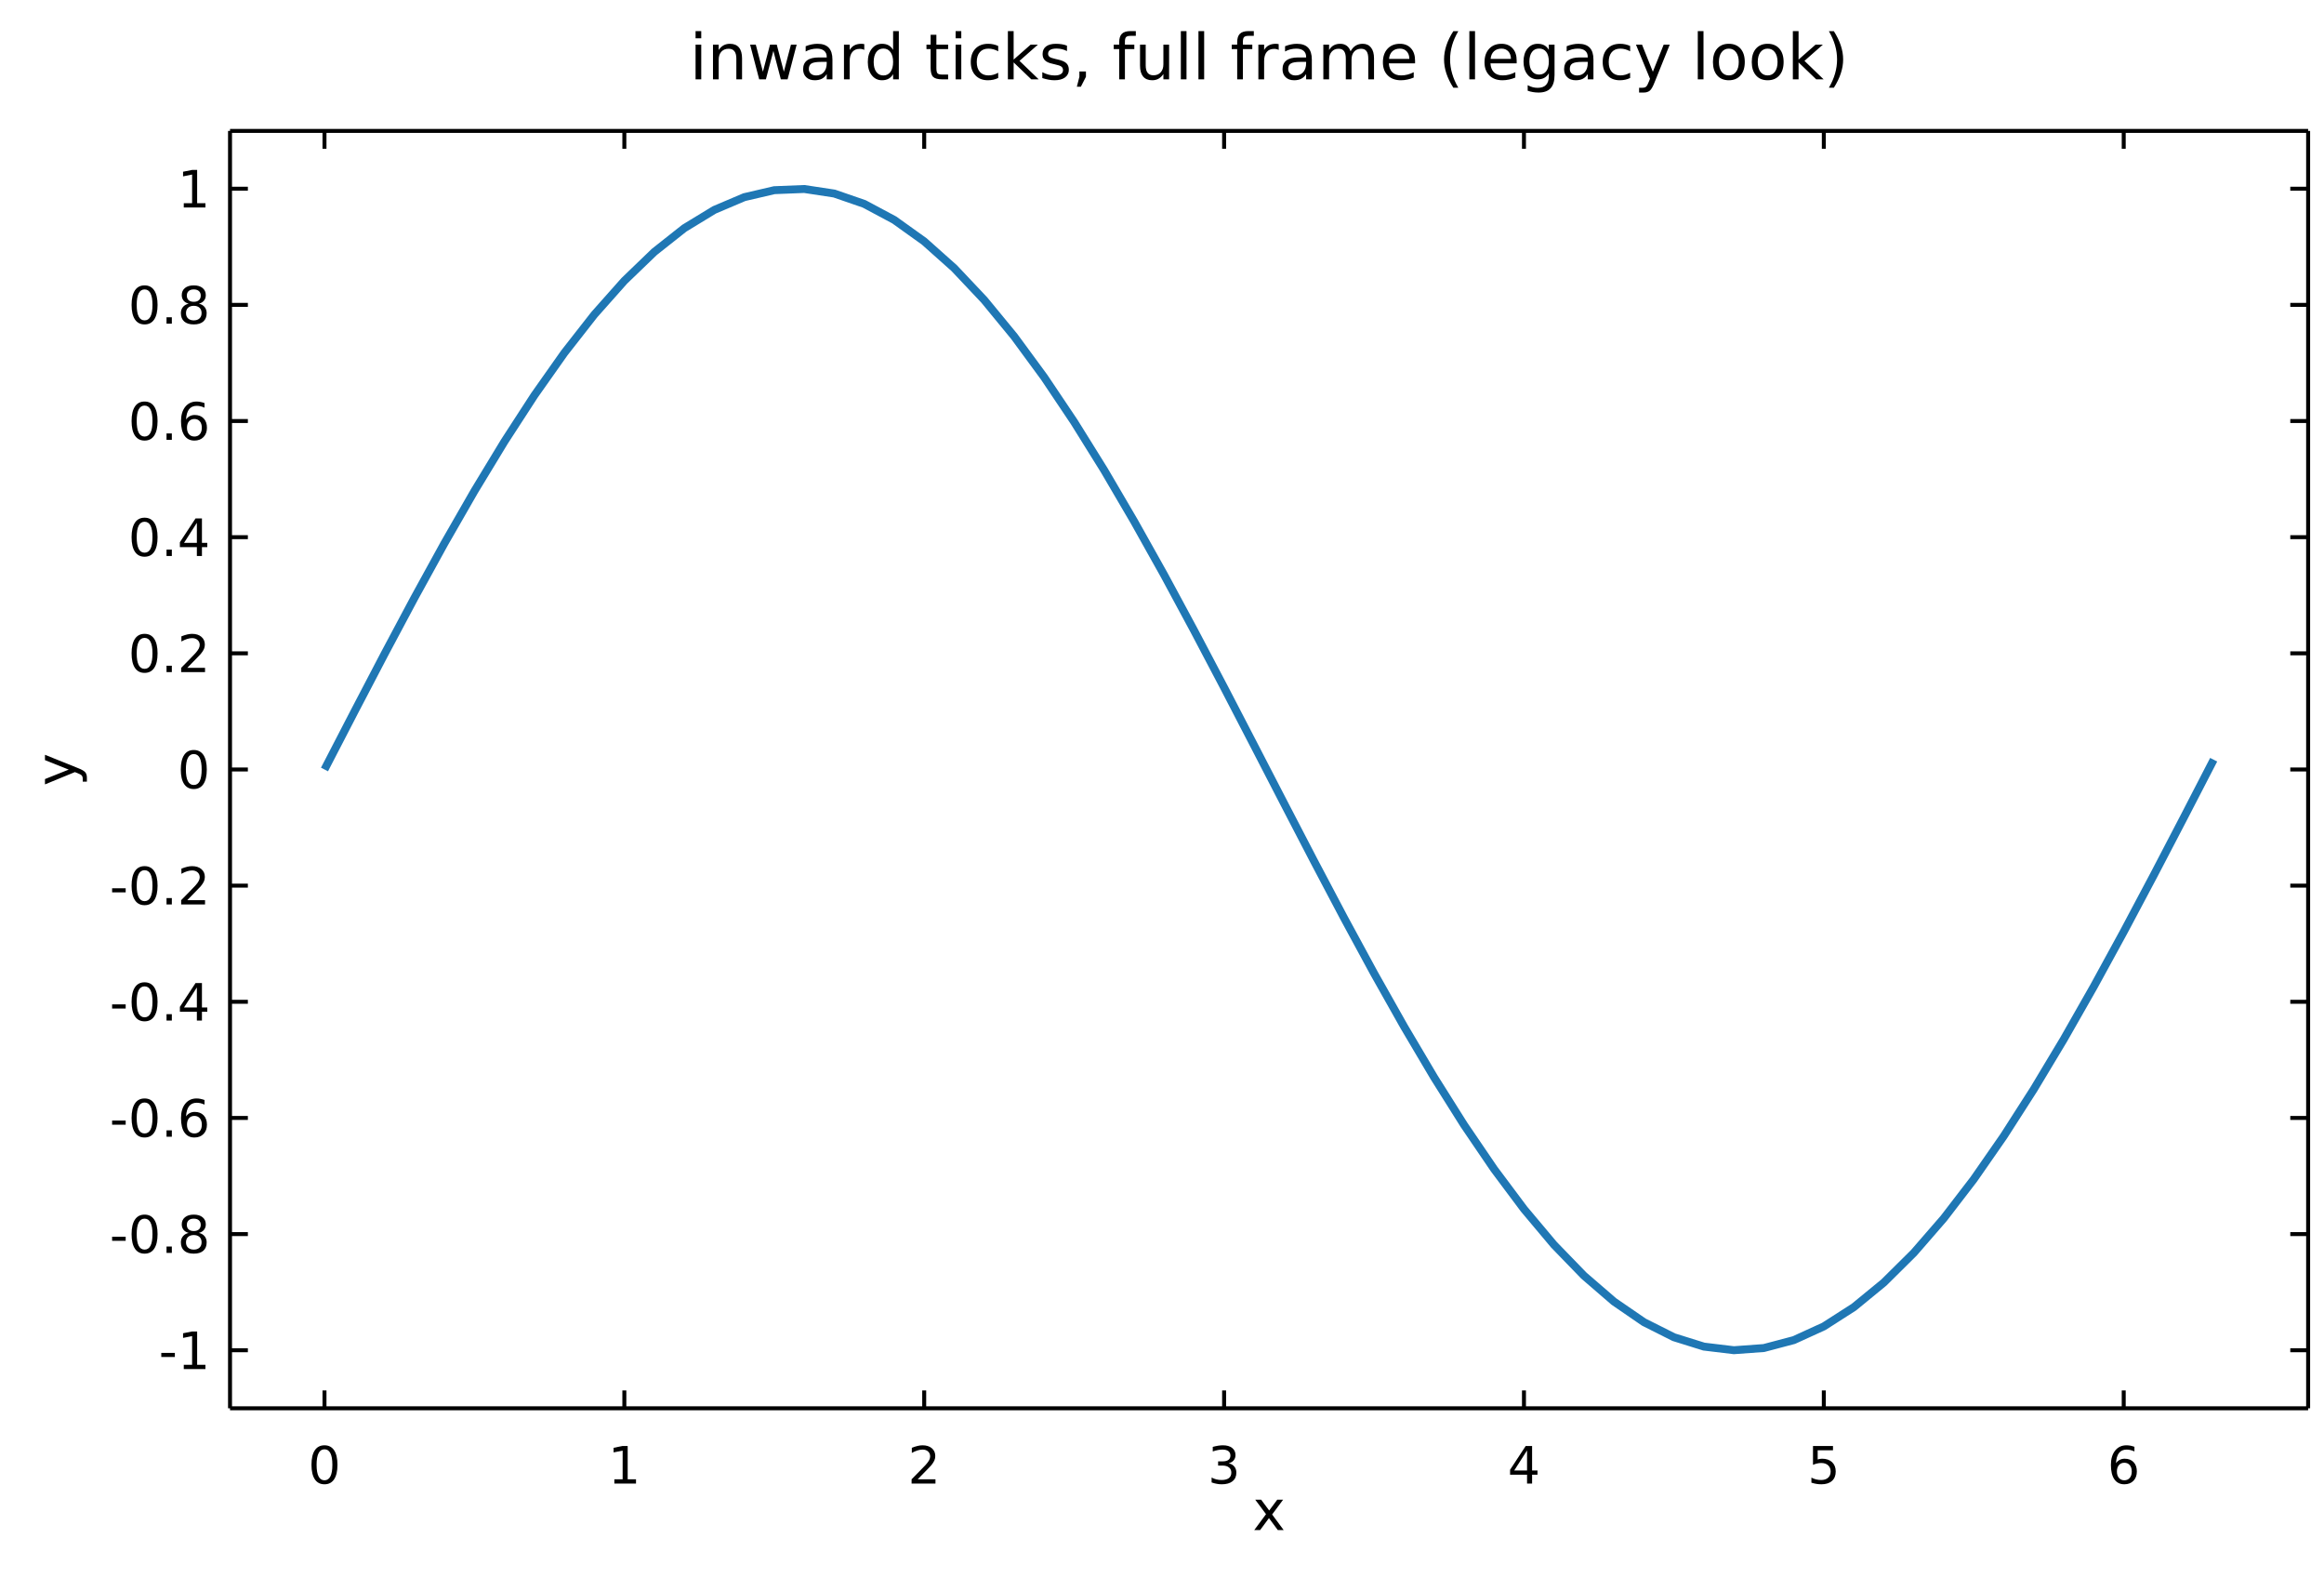
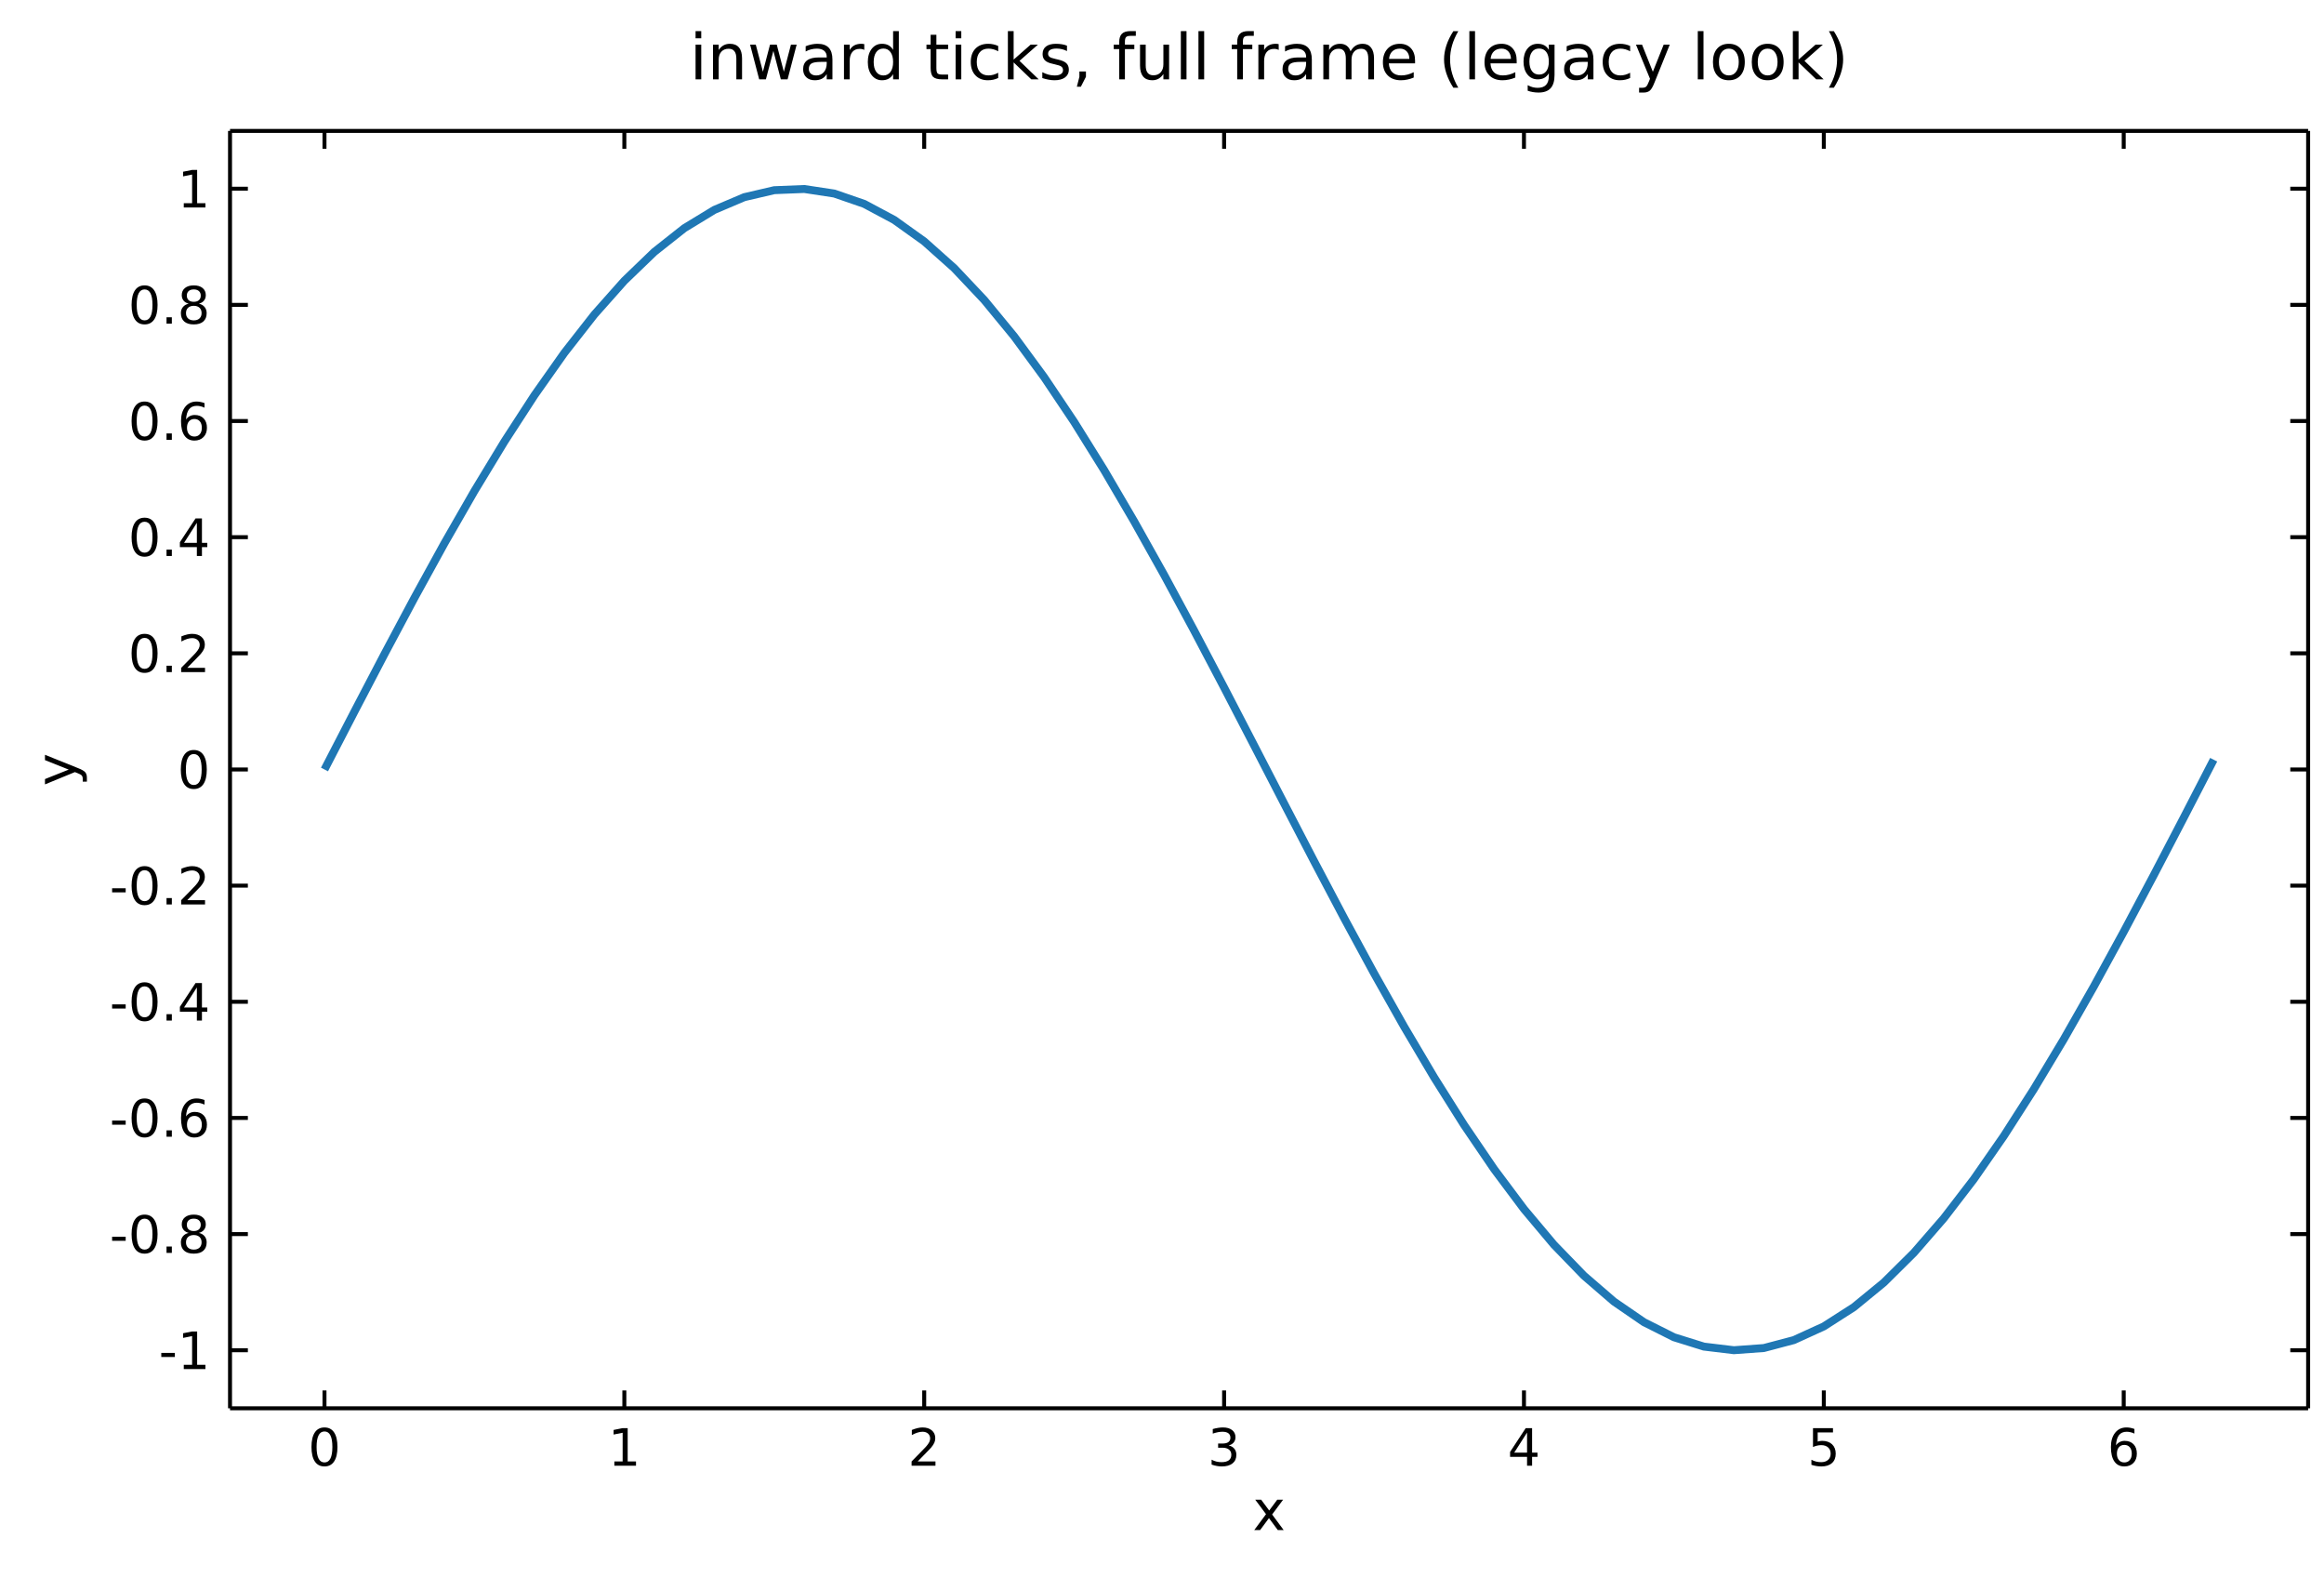
<svg xmlns="http://www.w3.org/2000/svg" width="586" height="401" viewBox="0 0 586 401" font-family="DejaVu Sans, Bitstream Vera Sans, Verdana, Arial, sans-serif" font-size="11" style="background:#fff" data-plotlet-version="0.5.1" data-plotlet-schema="2" data-plotlet-kind="figure">
  <g transform="translate(58,33)" data-plotlet-kind="panel" data-plotlet-title="inward ticks, full frame (legacy look)" data-plotlet-xlabel="x" data-plotlet-ylabel="y" data-plotlet-xscale="linear" data-plotlet-yscale="linear" data-plotlet-xlim="-0.315,6.615" data-plotlet-ylim="-1.099898101,1.099548446" data-plotlet-panel-bbox="4,4,578,393" data-plotlet-data-area="54,29,524,322">
    <svg x="0" y="0" width="524" height="322" overflow="hidden">
      <g class="plotlet-artist" data-plotlet-type="line" data-plotlet-index="0" data-plotlet-color="#1f77b4" data-plotlet-n="64" data-plotlet-x-min="0" data-plotlet-x-max="6.3" data-plotlet-y-min="-0.9999232576" data-plotlet-y-max="0.999573603">
        <path d="M23.82,160.97L31.38,146.36L38.94,131.89L46.50,117.71L54.06,103.96L61.62,90.79L69.19,78.31L76.75,66.66L84.31,55.95L91.87,46.29L99.43,37.78L106.99,30.50L114.55,24.52L122.12,19.91L129.68,16.70L137.24,14.94L144.80,14.64L152.36,15.79L159.92,18.40L167.48,22.44L175.04,27.85L182.61,34.60L190.17,42.61L197.73,51.80L205.29,62.09L212.85,73.36L220.41,85.50L227.97,98.41L235.54,111.93L243.10,125.95L250.66,140.31L258.22,154.89L265.78,169.52L273.34,184.07L280.90,198.39L288.46,212.33L296.03,225.76L303.59,238.54L311.15,250.55L318.71,261.66L326.27,271.77L333.83,280.77L341.39,288.57L348.96,295.10L356.52,300.29L364.08,304.09L371.64,306.45L379.20,307.36L386.76,306.81L394.32,304.81L401.88,301.36L409.45,296.51L417.01,290.31L424.57,282.82L432.13,274.11L439.69,264.27L447.25,253.39L454.81,241.60L462.38,228.99L469.94,215.71L477.50,201.88L485.06,187.64L492.62,173.14L500.18,158.51" fill="none" stroke="#1f77b4" stroke-width="2.00" />
      </g>
    </svg>
    <line x1="0.00" x2="524.00" y1="0.00" y2="0.00" stroke="#000000" stroke-width="1.00" />
    <line x1="0.00" x2="524.00" y1="322.00" y2="322.00" stroke="#000000" stroke-width="1.00" />
    <line x1="0.00" x2="0.00" y1="0.00" y2="322.00" stroke="#000000" stroke-width="1.00" />
    <line x1="524.00" x2="524.00" y1="0.00" y2="322.00" stroke="#000000" stroke-width="1.00" />
    <line x1="23.82" x2="23.82" y1="322.00" y2="317.50" stroke="#000000" stroke-width="1.00" />
    <line x1="23.82" x2="23.82" y1="0.00" y2="4.50" stroke="#000000" stroke-width="1.00" />
-     <path d="M23.82 332.34Q22.82 332.34 22.33 333.32Q21.83 334.29 21.83 336.25Q21.83 338.20 22.33 339.17Q22.82 340.15 23.82 340.15Q24.81 340.15 25.31 339.17Q25.81 338.20 25.81 336.25Q25.81 334.29 25.31 333.32Q24.81 332.34 23.82 332.34ZM23.82 331.33Q25.41 331.33 26.25 332.59Q27.09 333.85 27.09 336.25Q27.09 338.64 26.25 339.90Q25.41 341.16 23.82 341.16Q22.22 341.16 21.38 339.90Q20.54 338.64 20.54 336.25Q20.54 333.85 21.38 332.59Q22.22 331.33 23.82 331.33Z" fill="#000" />
+     <path d="M23.82 327.84Q22.82 327.84 22.33 328.82Q21.83 329.79 21.83 331.75Q21.83 333.70 22.33 334.67Q22.82 335.65 23.82 335.65Q24.81 335.65 25.31 334.67Q25.81 333.70 25.81 331.75Q25.81 329.79 25.31 328.82Q24.81 327.84 23.82 327.84ZM23.82 326.83Q25.41 326.83 26.25 328.09Q27.09 329.35 27.09 331.75Q27.09 334.14 26.25 335.40Q25.41 336.66 23.82 336.66Q22.22 336.66 21.38 335.40Q20.54 334.14 20.54 331.75Q20.54 329.35 21.38 328.09Q22.22 326.83 23.82 326.83Z" fill="#000" />
    <line x1="99.43" x2="99.43" y1="322.00" y2="317.50" stroke="#000000" stroke-width="1.00" />
    <line x1="99.43" x2="99.43" y1="0.00" y2="4.50" stroke="#000000" stroke-width="1.00" />
-     <path d="M96.91 339.90H99.00V332.67L96.72 333.12V331.96L98.99 331.50H100.27V339.90H102.37V340.98H96.91Z" fill="#000" />
+     <path d="M96.91 335.40H99.00V328.17L96.72 328.62V327.46L98.99 327.00H100.27V335.40H102.37V336.48H96.91Z" fill="#000" />
    <line x1="175.04" x2="175.04" y1="322.00" y2="317.50" stroke="#000000" stroke-width="1.00" />
    <line x1="175.04" x2="175.04" y1="0.00" y2="4.50" stroke="#000000" stroke-width="1.00" />
-     <path d="M173.40 339.90H177.88V340.98H171.86V339.90Q172.59 339.14 173.85 337.87Q175.11 336.60 175.44 336.23Q176.05 335.54 176.30 335.06Q176.54 334.58 176.54 334.12Q176.54 333.36 176.01 332.88Q175.48 332.41 174.63 332.41Q174.03 332.41 173.36 332.62Q172.69 332.83 171.92 333.25V331.96Q172.70 331.65 173.37 331.49Q174.04 331.33 174.60 331.33Q176.08 331.33 176.95 332.06Q177.83 332.80 177.83 334.03Q177.83 334.62 177.61 335.14Q177.39 335.66 176.81 336.38Q176.65 336.56 175.80 337.44Q174.95 338.32 173.40 339.90Z" fill="#000" />
+     <path d="M173.40 335.40H177.88V336.48H171.86V335.40Q172.59 334.64 173.85 333.37Q175.11 332.10 175.44 331.73Q176.05 331.04 176.30 330.56Q176.54 330.08 176.54 329.62Q176.54 328.86 176.01 328.38Q175.48 327.91 174.63 327.91Q174.03 327.91 173.36 328.12Q172.69 328.33 171.92 328.75V327.46Q172.70 327.15 173.37 326.99Q174.04 326.83 174.60 326.83Q176.08 326.83 176.95 327.56Q177.83 328.30 177.83 329.53Q177.83 330.12 177.61 330.64Q177.39 331.16 176.81 331.88Q176.65 332.06 175.80 332.94Q174.95 333.82 173.40 335.40Z" fill="#000" />
    <line x1="250.66" x2="250.66" y1="322.00" y2="317.50" stroke="#000000" stroke-width="1.00" />
    <line x1="250.66" x2="250.66" y1="0.00" y2="4.50" stroke="#000000" stroke-width="1.00" />
-     <path d="M251.80 335.87Q252.72 336.06 253.24 336.69Q253.75 337.31 253.75 338.22Q253.75 339.62 252.79 340.39Q251.82 341.16 250.05 341.16Q249.45 341.16 248.82 341.04Q248.19 340.93 247.51 340.69V339.45Q248.05 339.76 248.68 339.92Q249.32 340.08 250.01 340.08Q251.21 340.08 251.85 339.61Q252.48 339.13 252.48 338.22Q252.48 337.38 251.89 336.91Q251.30 336.44 250.25 336.44H249.15V335.38H250.31Q251.25 335.38 251.75 335.01Q252.25 334.63 252.25 333.92Q252.25 333.19 251.74 332.80Q251.22 332.41 250.25 332.41Q249.73 332.41 249.13 332.52Q248.52 332.64 247.80 332.88V331.73Q248.53 331.53 249.17 331.43Q249.80 331.33 250.37 331.33Q251.83 331.33 252.68 331.99Q253.53 332.66 253.53 333.79Q253.53 334.57 253.08 335.11Q252.63 335.66 251.80 335.87Z" fill="#000" />
+     <path d="M251.80 331.37Q252.72 331.56 253.24 332.19Q253.75 332.81 253.75 333.72Q253.75 335.12 252.79 335.89Q251.82 336.66 250.05 336.66Q249.45 336.66 248.82 336.54Q248.19 336.43 247.51 336.19V334.95Q248.05 335.26 248.68 335.42Q249.32 335.58 250.01 335.58Q251.21 335.58 251.85 335.11Q252.48 334.63 252.48 333.72Q252.48 332.88 251.89 332.41Q251.30 331.94 250.25 331.94H249.15V330.88H250.31Q251.25 330.88 251.75 330.51Q252.25 330.13 252.25 329.42Q252.25 328.69 251.74 328.30Q251.22 327.91 250.25 327.91Q249.73 327.91 249.13 328.02Q248.52 328.14 247.80 328.38V327.23Q248.53 327.03 249.17 326.93Q249.80 326.83 250.37 326.83Q251.83 326.83 252.68 327.49Q253.53 328.16 253.53 329.29Q253.53 330.07 253.08 330.61Q252.63 331.16 251.80 331.37Z" fill="#000" />
    <line x1="326.27" x2="326.27" y1="322.00" y2="317.50" stroke="#000000" stroke-width="1.00" />
    <line x1="326.27" x2="326.27" y1="0.00" y2="4.50" stroke="#000000" stroke-width="1.00" />
-     <path d="M327.05 332.62 323.81 337.68H327.05ZM326.71 331.50H328.32V337.68H329.68V338.74H328.32V340.98H327.05V338.74H322.77V337.50Z" fill="#000" />
+     <path d="M327.05 328.12 323.81 333.18H327.05ZM326.71 327.00H328.32V333.18H329.68V334.24H328.32V336.48H327.05V334.24H322.77V333.00Z" fill="#000" />
    <line x1="401.88" x2="401.88" y1="322.00" y2="317.50" stroke="#000000" stroke-width="1.00" />
    <line x1="401.88" x2="401.88" y1="0.00" y2="4.50" stroke="#000000" stroke-width="1.00" />
-     <path d="M399.15 331.50H404.19V332.58H400.33V334.90Q400.61 334.81 400.88 334.76Q401.16 334.71 401.44 334.71Q403.03 334.71 403.96 335.58Q404.88 336.45 404.88 337.94Q404.88 339.47 403.93 340.31Q402.98 341.16 401.25 341.16Q400.65 341.16 400.03 341.06Q399.41 340.96 398.75 340.75V339.47Q399.32 339.78 399.93 339.93Q400.54 340.08 401.22 340.08Q402.32 340.08 402.96 339.50Q403.60 338.93 403.60 337.94Q403.60 336.95 402.96 336.37Q402.32 335.79 401.22 335.79Q400.71 335.79 400.20 335.91Q399.69 336.02 399.15 336.26Z" fill="#000" />
+     <path d="M399.15 327.00H404.19V328.08H400.33V330.40Q400.61 330.31 400.88 330.26Q401.16 330.21 401.44 330.21Q403.03 330.21 403.96 331.08Q404.88 331.95 404.88 333.44Q404.88 334.97 403.93 335.81Q402.98 336.66 401.25 336.66Q400.65 336.66 400.03 336.56Q399.41 336.46 398.75 336.25V334.97Q399.32 335.28 399.93 335.43Q400.54 335.58 401.22 335.58Q402.32 335.58 402.96 335.00Q403.60 334.43 403.60 333.44Q403.60 332.45 402.96 331.87Q402.32 331.29 401.22 331.29Q400.71 331.29 400.20 331.41Q399.69 331.52 399.15 331.76Z" fill="#000" />
    <line x1="477.50" x2="477.50" y1="322.00" y2="317.50" stroke="#000000" stroke-width="1.00" />
    <line x1="477.50" x2="477.50" y1="0.00" y2="4.50" stroke="#000000" stroke-width="1.00" />
-     <path d="M477.65 335.73Q476.79 335.73 476.29 336.32Q475.78 336.91 475.78 337.94Q475.78 338.96 476.29 339.55Q476.79 340.15 477.65 340.15Q478.52 340.15 479.02 339.55Q479.53 338.96 479.53 337.94Q479.53 336.91 479.02 336.32Q478.52 335.73 477.65 335.73ZM480.20 331.71V332.88Q479.72 332.65 479.22 332.53Q478.73 332.41 478.25 332.41Q476.98 332.41 476.31 333.26Q475.64 334.12 475.55 335.85Q475.92 335.30 476.49 335.01Q477.05 334.71 477.73 334.71Q479.16 334.71 479.99 335.58Q480.81 336.44 480.81 337.94Q480.81 339.40 479.95 340.28Q479.09 341.16 477.65 341.16Q476.01 341.16 475.14 339.90Q474.27 338.64 474.27 336.25Q474.27 334.00 475.34 332.66Q476.40 331.33 478.20 331.33Q478.68 331.33 479.17 331.42Q479.67 331.52 480.20 331.71Z" fill="#000" />
+     <path d="M477.65 331.23Q476.79 331.23 476.29 331.82Q475.78 332.41 475.78 333.44Q475.78 334.46 476.29 335.05Q476.79 335.65 477.65 335.65Q478.52 335.65 479.02 335.05Q479.53 334.46 479.53 333.44Q479.53 332.41 479.02 331.82Q478.52 331.23 477.65 331.23ZM480.20 327.21V328.38Q479.72 328.15 479.22 328.03Q478.73 327.91 478.25 327.91Q476.98 327.91 476.31 328.76Q475.64 329.62 475.55 331.35Q475.92 330.80 476.49 330.51Q477.05 330.21 477.73 330.21Q479.16 330.21 479.99 331.08Q480.81 331.94 480.81 333.44Q480.81 334.90 479.95 335.78Q479.09 336.66 477.65 336.66Q476.01 336.66 475.14 335.40Q474.27 334.14 474.27 331.75Q474.27 329.50 475.34 328.16Q476.40 326.83 478.20 326.83Q478.68 326.83 479.17 326.92Q479.67 327.02 480.20 327.21Z" fill="#000" />
    <line x1="0.00" x2="4.50" y1="307.37" y2="307.37" stroke="#000000" stroke-width="1.00" />
    <line x1="524.00" x2="519.50" y1="307.37" y2="307.37" stroke="#000000" stroke-width="1.00" />
    <path d="M-17.33 308.03H-13.91V309.07H-17.33ZM-11.66 311.03H-9.56V303.80L-11.84 304.26V303.09L-9.58 302.64H-8.29V311.03H-6.20V312.11H-11.66Z" fill="#000" />
    <line x1="0.00" x2="4.50" y1="278.09" y2="278.09" stroke="#000000" stroke-width="1.00" />
    <line x1="524.00" x2="519.50" y1="278.09" y2="278.09" stroke="#000000" stroke-width="1.00" />
    <path d="M-29.73 278.75H-26.31V279.79H-29.73ZM-21.54 274.20Q-22.53 274.20 -23.03 275.17Q-23.53 276.15 -23.53 278.10Q-23.53 280.05 -23.03 281.03Q-22.53 282.00 -21.54 282.00Q-20.55 282.00 -20.05 281.03Q-19.55 280.05 -19.55 278.10Q-19.55 276.15 -20.05 275.17Q-20.55 274.20 -21.54 274.20ZM-21.54 273.18Q-19.95 273.18 -19.11 274.44Q-18.27 275.70 -18.27 278.10Q-18.27 280.50 -19.11 281.76Q-19.95 283.02 -21.54 283.02Q-23.14 283.02 -23.98 281.76Q-24.82 280.50 -24.82 278.10Q-24.82 275.70 -23.98 274.44Q-23.14 273.18 -21.54 273.18ZM-16.01 281.22H-14.67V282.83H-16.01ZM-9.14 278.33Q-10.05 278.33 -10.58 278.82Q-11.10 279.31 -11.10 280.17Q-11.10 281.02 -10.58 281.51Q-10.05 282.00 -9.14 282.00Q-8.22 282.00 -7.70 281.51Q-7.17 281.02 -7.17 280.17Q-7.17 279.31 -7.69 278.82Q-8.22 278.33 -9.14 278.33ZM-10.42 277.79Q-11.25 277.58 -11.71 277.02Q-12.17 276.45 -12.17 275.64Q-12.17 274.51 -11.36 273.85Q-10.55 273.18 -9.14 273.18Q-7.72 273.18 -6.92 273.85Q-6.11 274.51 -6.11 275.64Q-6.11 276.45 -6.57 277.02Q-7.03 277.58 -7.85 277.79Q-6.92 278.00 -6.41 278.63Q-5.89 279.26 -5.89 280.17Q-5.89 281.54 -6.73 282.28Q-7.57 283.02 -9.14 283.02Q-10.71 283.02 -11.55 282.28Q-12.39 281.54 -12.39 280.17Q-12.39 279.26 -11.87 278.63Q-11.35 278.00 -10.42 277.79ZM-10.89 275.76Q-10.89 276.50 -10.43 276.91Q-9.97 277.32 -9.14 277.32Q-8.31 277.32 -7.85 276.91Q-7.38 276.50 -7.38 275.76Q-7.38 275.03 -7.85 274.61Q-8.31 274.20 -9.14 274.20Q-9.97 274.20 -10.43 274.61Q-10.89 275.03 -10.89 275.76Z" fill="#000" />
    <line x1="0.00" x2="4.50" y1="248.81" y2="248.81" stroke="#000000" stroke-width="1.00" />
    <line x1="524.00" x2="519.50" y1="248.81" y2="248.81" stroke="#000000" stroke-width="1.00" />
    <path d="M-29.73 249.47H-26.31V250.51H-29.73ZM-21.54 244.92Q-22.53 244.92 -23.03 245.89Q-23.53 246.87 -23.53 248.82Q-23.53 250.77 -23.03 251.75Q-22.53 252.72 -21.54 252.72Q-20.55 252.72 -20.05 251.75Q-19.55 250.77 -19.55 248.82Q-19.55 246.87 -20.05 245.89Q-20.55 244.92 -21.54 244.92ZM-21.54 243.90Q-19.95 243.90 -19.11 245.16Q-18.27 246.42 -18.27 248.82Q-18.27 251.22 -19.11 252.48Q-19.95 253.74 -21.54 253.74Q-23.14 253.74 -23.98 252.48Q-24.82 251.22 -24.82 248.82Q-24.82 246.42 -23.98 245.16Q-23.14 243.90 -21.54 243.90ZM-16.01 251.94H-14.67V253.55H-16.01ZM-8.98 248.30Q-9.84 248.30 -10.35 248.89Q-10.85 249.48 -10.85 250.51Q-10.85 251.53 -10.35 252.13Q-9.84 252.72 -8.98 252.72Q-8.12 252.72 -7.61 252.13Q-7.11 251.53 -7.11 250.51Q-7.11 249.48 -7.61 248.89Q-8.12 248.30 -8.98 248.30ZM-6.43 244.29V245.45Q-6.92 245.23 -7.41 245.10Q-7.90 244.98 -8.38 244.98Q-9.65 244.98 -10.32 245.84Q-10.99 246.70 -11.09 248.43Q-10.71 247.88 -10.15 247.58Q-9.58 247.29 -8.90 247.29Q-7.48 247.29 -6.65 248.15Q-5.82 249.02 -5.82 250.51Q-5.82 251.97 -6.68 252.85Q-7.55 253.74 -8.98 253.74Q-10.62 253.74 -11.49 252.48Q-12.36 251.22 -12.36 248.82Q-12.36 246.58 -11.30 245.24Q-10.23 243.90 -8.43 243.90Q-7.95 243.90 -7.46 244.00Q-6.97 244.10 -6.43 244.29Z" fill="#000" />
    <line x1="0.00" x2="4.50" y1="219.53" y2="219.53" stroke="#000000" stroke-width="1.00" />
    <line x1="524.00" x2="519.50" y1="219.53" y2="219.53" stroke="#000000" stroke-width="1.00" />
    <path d="M-29.73 220.19H-26.31V221.23H-29.73ZM-21.54 215.64Q-22.53 215.64 -23.03 216.61Q-23.53 217.59 -23.53 219.54Q-23.53 221.49 -23.03 222.47Q-22.53 223.44 -21.54 223.44Q-20.55 223.44 -20.05 222.47Q-19.55 221.49 -19.55 219.54Q-19.55 217.59 -20.05 216.61Q-20.55 215.64 -21.54 215.64ZM-21.54 214.62Q-19.95 214.62 -19.11 215.88Q-18.27 217.14 -18.27 219.54Q-18.27 221.94 -19.11 223.20Q-19.95 224.46 -21.54 224.46Q-23.14 224.46 -23.98 223.20Q-24.82 221.94 -24.82 219.54Q-24.82 217.14 -23.98 215.88Q-23.14 214.62 -21.54 214.62ZM-16.01 222.66H-14.67V224.27H-16.01ZM-8.36 215.91 -11.60 220.97H-8.36ZM-8.69 214.80H-7.08V220.97H-5.73V222.04H-7.08V224.27H-8.36V222.04H-12.64V220.80Z" fill="#000" />
    <line x1="0.00" x2="4.50" y1="190.25" y2="190.25" stroke="#000000" stroke-width="1.00" />
    <line x1="524.00" x2="519.50" y1="190.25" y2="190.25" stroke="#000000" stroke-width="1.00" />
    <path d="M-29.73 190.91H-26.31V191.95H-29.73ZM-21.54 186.36Q-22.53 186.36 -23.03 187.33Q-23.53 188.31 -23.53 190.26Q-23.53 192.21 -23.03 193.19Q-22.53 194.16 -21.54 194.16Q-20.55 194.16 -20.05 193.19Q-19.55 192.21 -19.55 190.26Q-19.55 188.31 -20.05 187.33Q-20.55 186.36 -21.54 186.36ZM-21.54 185.34Q-19.95 185.34 -19.11 186.60Q-18.27 187.86 -18.27 190.26Q-18.27 192.66 -19.11 193.92Q-19.95 195.18 -21.54 195.18Q-23.14 195.18 -23.98 193.92Q-24.82 192.66 -24.82 190.26Q-24.82 187.86 -23.98 186.60Q-23.14 185.34 -21.54 185.34ZM-16.01 193.38H-14.67V194.99H-16.01ZM-10.78 193.91H-6.30V194.99H-12.32V193.91Q-11.59 193.16 -10.33 191.89Q-9.07 190.61 -8.75 190.24Q-8.13 189.55 -7.89 189.07Q-7.64 188.59 -7.64 188.13Q-7.64 187.38 -8.17 186.90Q-8.70 186.42 -9.55 186.42Q-10.15 186.42 -10.82 186.63Q-11.49 186.84 -12.26 187.27V185.97Q-11.48 185.66 -10.81 185.50Q-10.14 185.34 -9.58 185.34Q-8.10 185.34 -7.23 186.08Q-6.35 186.82 -6.35 188.05Q-6.35 188.63 -6.57 189.16Q-6.79 189.68 -7.37 190.39Q-7.53 190.58 -8.38 191.45Q-9.23 192.33 -10.78 193.91Z" fill="#000" />
    <line x1="0.00" x2="4.50" y1="160.97" y2="160.97" stroke="#000000" stroke-width="1.00" />
    <line x1="524.00" x2="519.50" y1="160.97" y2="160.97" stroke="#000000" stroke-width="1.00" />
    <path d="M-9.14 157.08Q-10.13 157.08 -10.63 158.05Q-11.13 159.03 -11.13 160.98Q-11.13 162.93 -10.63 163.91Q-10.13 164.88 -9.14 164.88Q-8.14 164.88 -7.64 163.91Q-7.15 162.93 -7.15 160.98Q-7.15 159.03 -7.64 158.05Q-8.14 157.08 -9.14 157.08ZM-9.14 156.06Q-7.55 156.06 -6.70 157.32Q-5.86 158.58 -5.86 160.98Q-5.86 163.38 -6.70 164.64Q-7.55 165.90 -9.14 165.90Q-10.73 165.90 -11.57 164.64Q-12.41 163.38 -12.41 160.98Q-12.41 158.58 -11.57 157.32Q-10.73 156.06 -9.14 156.06Z" fill="#000" />
    <line x1="0.00" x2="4.50" y1="131.69" y2="131.69" stroke="#000000" stroke-width="1.00" />
    <line x1="524.00" x2="519.50" y1="131.69" y2="131.69" stroke="#000000" stroke-width="1.00" />
    <path d="M-21.54 127.80Q-22.53 127.80 -23.03 128.77Q-23.53 129.75 -23.53 131.70Q-23.53 133.65 -23.03 134.63Q-22.53 135.60 -21.54 135.60Q-20.55 135.60 -20.05 134.63Q-19.55 133.65 -19.55 131.70Q-19.55 129.75 -20.05 128.77Q-20.55 127.80 -21.54 127.80ZM-21.54 126.78Q-19.95 126.78 -19.11 128.04Q-18.27 129.30 -18.27 131.70Q-18.27 134.10 -19.11 135.36Q-19.95 136.62 -21.54 136.62Q-23.14 136.62 -23.98 135.36Q-24.82 134.10 -24.82 131.70Q-24.82 129.30 -23.98 128.04Q-23.14 126.78 -21.54 126.78ZM-16.01 134.82H-14.67V136.43H-16.01ZM-10.78 135.35H-6.30V136.43H-12.32V135.35Q-11.59 134.60 -10.33 133.33Q-9.07 132.05 -8.75 131.68Q-8.13 130.99 -7.89 130.51Q-7.64 130.03 -7.64 129.57Q-7.64 128.82 -8.17 128.34Q-8.70 127.86 -9.55 127.86Q-10.15 127.86 -10.82 128.07Q-11.49 128.28 -12.26 128.71V127.41Q-11.48 127.10 -10.81 126.94Q-10.14 126.78 -9.58 126.78Q-8.10 126.78 -7.23 127.52Q-6.35 128.26 -6.35 129.49Q-6.35 130.07 -6.57 130.60Q-6.79 131.12 -7.37 131.83Q-7.53 132.01 -8.38 132.89Q-9.23 133.77 -10.78 135.35Z" fill="#000" />
    <line x1="0.00" x2="4.50" y1="102.41" y2="102.41" stroke="#000000" stroke-width="1.00" />
    <line x1="524.00" x2="519.50" y1="102.41" y2="102.41" stroke="#000000" stroke-width="1.00" />
    <path d="M-21.54 98.52Q-22.53 98.52 -23.03 99.49Q-23.53 100.47 -23.53 102.42Q-23.53 104.37 -23.03 105.35Q-22.53 106.32 -21.54 106.32Q-20.55 106.32 -20.05 105.35Q-19.55 104.37 -19.55 102.42Q-19.55 100.47 -20.05 99.49Q-20.55 98.52 -21.54 98.52ZM-21.54 97.50Q-19.95 97.50 -19.11 98.76Q-18.27 100.02 -18.27 102.42Q-18.27 104.82 -19.11 106.08Q-19.95 107.34 -21.54 107.34Q-23.14 107.34 -23.98 106.08Q-24.82 104.82 -24.82 102.42Q-24.82 100.02 -23.98 98.76Q-23.14 97.50 -21.54 97.50ZM-16.01 105.54H-14.67V107.15H-16.01ZM-8.36 98.79 -11.60 103.85H-8.36ZM-8.69 97.68H-7.08V103.85H-5.73V104.92H-7.08V107.15H-8.36V104.92H-12.64V103.68Z" fill="#000" />
    <line x1="0.00" x2="4.50" y1="73.13" y2="73.13" stroke="#000000" stroke-width="1.00" />
    <line x1="524.00" x2="519.50" y1="73.13" y2="73.13" stroke="#000000" stroke-width="1.00" />
    <path d="M-21.54 69.24Q-22.53 69.24 -23.03 70.21Q-23.53 71.19 -23.53 73.14Q-23.53 75.09 -23.03 76.07Q-22.53 77.04 -21.54 77.04Q-20.55 77.04 -20.05 76.07Q-19.55 75.09 -19.55 73.14Q-19.55 71.19 -20.05 70.21Q-20.55 69.24 -21.54 69.24ZM-21.54 68.22Q-19.95 68.22 -19.11 69.48Q-18.27 70.74 -18.27 73.14Q-18.27 75.54 -19.11 76.80Q-19.95 78.06 -21.54 78.06Q-23.14 78.06 -23.98 76.80Q-24.82 75.54 -24.82 73.14Q-24.82 70.74 -23.98 69.48Q-23.14 68.22 -21.54 68.22ZM-16.01 76.26H-14.67V77.87H-16.01ZM-8.98 72.62Q-9.84 72.62 -10.35 73.21Q-10.85 73.80 -10.85 74.83Q-10.85 75.85 -10.35 76.45Q-9.84 77.04 -8.98 77.04Q-8.12 77.04 -7.61 76.45Q-7.11 75.85 -7.11 74.83Q-7.11 73.80 -7.61 73.21Q-8.12 72.62 -8.98 72.62ZM-6.43 68.61V69.77Q-6.92 69.54 -7.41 69.42Q-7.90 69.30 -8.38 69.30Q-9.65 69.30 -10.32 70.16Q-10.99 71.02 -11.09 72.75Q-10.71 72.20 -10.15 71.90Q-9.58 71.61 -8.90 71.61Q-7.48 71.61 -6.65 72.47Q-5.82 73.34 -5.82 74.83Q-5.82 76.29 -6.68 77.17Q-7.55 78.06 -8.98 78.06Q-10.62 78.06 -11.49 76.80Q-12.36 75.54 -12.36 73.14Q-12.36 70.90 -11.30 69.56Q-10.23 68.22 -8.43 68.22Q-7.95 68.22 -7.46 68.32Q-6.97 68.41 -6.43 68.61Z" fill="#000" />
    <line x1="0.00" x2="4.50" y1="43.85" y2="43.85" stroke="#000000" stroke-width="1.00" />
    <line x1="524.00" x2="519.50" y1="43.85" y2="43.85" stroke="#000000" stroke-width="1.00" />
    <path d="M-21.54 39.96Q-22.53 39.96 -23.03 40.93Q-23.53 41.91 -23.53 43.86Q-23.53 45.81 -23.03 46.79Q-22.53 47.76 -21.54 47.76Q-20.55 47.76 -20.05 46.79Q-19.55 45.81 -19.55 43.86Q-19.55 41.91 -20.05 40.93Q-20.55 39.96 -21.54 39.96ZM-21.54 38.94Q-19.95 38.94 -19.11 40.20Q-18.27 41.46 -18.27 43.86Q-18.27 46.26 -19.11 47.52Q-19.95 48.78 -21.54 48.78Q-23.14 48.78 -23.98 47.52Q-24.82 46.26 -24.82 43.86Q-24.82 41.46 -23.98 40.20Q-23.14 38.94 -21.54 38.94ZM-16.01 46.98H-14.67V48.59H-16.01ZM-9.14 44.09Q-10.05 44.09 -10.58 44.58Q-11.10 45.07 -11.10 45.93Q-11.10 46.78 -10.58 47.27Q-10.05 47.76 -9.14 47.76Q-8.22 47.76 -7.70 47.27Q-7.17 46.78 -7.17 45.93Q-7.17 45.07 -7.69 44.58Q-8.22 44.09 -9.14 44.09ZM-10.42 43.55Q-11.25 43.34 -11.71 42.78Q-12.17 42.21 -12.17 41.40Q-12.17 40.26 -11.36 39.60Q-10.55 38.94 -9.14 38.94Q-7.72 38.94 -6.92 39.60Q-6.11 40.26 -6.11 41.40Q-6.11 42.21 -6.57 42.78Q-7.03 43.34 -7.85 43.55Q-6.92 43.76 -6.41 44.39Q-5.89 45.02 -5.89 45.93Q-5.89 47.30 -6.73 48.04Q-7.57 48.78 -9.14 48.78Q-10.71 48.78 -11.55 48.04Q-12.39 47.30 -12.39 45.93Q-12.39 45.02 -11.87 44.39Q-11.35 43.76 -10.42 43.55ZM-10.89 41.52Q-10.89 42.26 -10.43 42.67Q-9.97 43.08 -9.14 43.08Q-8.31 43.08 -7.85 42.67Q-7.38 42.26 -7.38 41.52Q-7.38 40.78 -7.85 40.37Q-8.31 39.96 -9.14 39.96Q-9.97 39.96 -10.43 40.37Q-10.89 40.78 -10.89 41.52Z" fill="#000" />
    <line x1="0.00" x2="4.50" y1="14.57" y2="14.57" stroke="#000000" stroke-width="1.00" />
    <line x1="524.00" x2="519.50" y1="14.57" y2="14.57" stroke="#000000" stroke-width="1.00" />
    <path d="M-11.66 18.23H-9.56V11.00L-11.84 11.46V10.29L-9.58 9.84H-8.29V18.23H-6.20V19.31H-11.66Z" fill="#000" />
    <path d="M265.54 345.04 262.77 348.77 265.68 352.70H264.20L261.97 349.69L259.74 352.70H258.26L261.23 348.69L258.51 345.04H260.00L262.03 347.77L264.06 345.04Z" fill="#000" />
    <g transform="rotate(-90.00 -39.00 161.00)">
      <path d="M-38.64 161.71Q-39.17 163.08 -39.68 163.50Q-40.18 163.91 -41.03 163.91H-42.04V162.86H-41.30Q-40.78 162.86 -40.49 162.61Q-40.20 162.37 -39.85 161.45L-39.63 160.88L-42.73 153.34H-41.39L-39.00 159.33L-36.61 153.34H-35.27Z" fill="#000" />
    </g>
    <path d="M117.39 -21.75H118.82V-13.00H117.39ZM117.39 -25.16H118.82V-23.34H117.39ZM129.11 -18.28V-13.00H127.67V-18.23Q127.67 -19.48 127.18 -20.09Q126.70 -20.71 125.73 -20.71Q124.57 -20.71 123.89 -19.97Q123.22 -19.23 123.22 -17.95V-13.00H121.78V-21.75H123.22V-20.39Q123.74 -21.18 124.44 -21.57Q125.14 -21.96 126.05 -21.96Q127.56 -21.96 128.33 -21.03Q129.11 -20.09 129.11 -18.28ZM131.14 -21.75H132.57L134.37 -14.92L136.16 -21.75H137.86L139.65 -14.92L141.44 -21.75H142.88L140.59 -13.00H138.89L137.01 -20.17L135.12 -13.00H133.43ZM149.04 -17.40Q147.29 -17.40 146.62 -17.00Q145.95 -16.60 145.95 -15.64Q145.95 -14.88 146.45 -14.43Q146.96 -13.98 147.82 -13.98Q149.02 -13.98 149.74 -14.82Q150.46 -15.67 150.46 -17.08V-17.40ZM151.90 -17.99V-13.00H150.46V-14.33Q149.97 -13.53 149.24 -13.15Q148.50 -12.77 147.44 -12.77Q146.10 -12.77 145.30 -13.53Q144.51 -14.28 144.51 -15.55Q144.51 -17.02 145.50 -17.77Q146.49 -18.52 148.45 -18.52H150.46V-18.66Q150.46 -19.66 149.81 -20.20Q149.16 -20.74 147.98 -20.74Q147.23 -20.74 146.52 -20.56Q145.81 -20.38 145.15 -20.02V-21.35Q145.94 -21.66 146.68 -21.81Q147.43 -21.96 148.13 -21.96Q150.03 -21.96 150.96 -20.98Q151.90 -19.99 151.90 -17.99ZM159.93 -20.41Q159.69 -20.55 159.41 -20.61Q159.12 -20.68 158.78 -20.68Q157.56 -20.68 156.91 -19.89Q156.25 -19.09 156.25 -17.61V-13.00H154.81V-21.75H156.25V-20.39Q156.71 -21.19 157.43 -21.57Q158.16 -21.96 159.20 -21.96Q159.35 -21.96 159.53 -21.94Q159.71 -21.92 159.93 -21.88ZM167.20 -20.42V-25.16H168.64V-13.00H167.20V-14.31Q166.75 -13.53 166.05 -13.15Q165.36 -12.77 164.39 -12.77Q162.81 -12.77 161.81 -14.04Q160.82 -15.30 160.82 -17.37Q160.82 -19.43 161.81 -20.70Q162.81 -21.96 164.39 -21.96Q165.36 -21.96 166.05 -21.58Q166.75 -21.20 167.20 -20.42ZM162.30 -17.37Q162.30 -15.78 162.95 -14.88Q163.61 -13.98 164.75 -13.98Q165.89 -13.98 166.54 -14.88Q167.20 -15.78 167.20 -17.37Q167.20 -18.95 166.54 -19.86Q165.89 -20.76 164.75 -20.76Q163.61 -20.76 162.95 -19.86Q162.30 -18.95 162.30 -17.37ZM178.11 -24.23V-21.75H181.07V-20.63H178.11V-15.88Q178.11 -14.81 178.40 -14.51Q178.69 -14.20 179.59 -14.20H181.07V-13.00H179.59Q177.93 -13.00 177.29 -13.62Q176.66 -14.24 176.66 -15.88V-20.63H175.61V-21.75H176.66V-24.23ZM182.96 -21.75H184.39V-13.00H182.96ZM182.96 -25.16H184.39V-23.34H182.96ZM193.70 -21.41V-20.07Q193.09 -20.41 192.48 -20.57Q191.86 -20.74 191.24 -20.74Q189.84 -20.74 189.07 -19.86Q188.29 -18.97 188.29 -17.37Q188.29 -15.77 189.07 -14.88Q189.84 -13.99 191.24 -13.99Q191.86 -13.99 192.48 -14.16Q193.09 -14.33 193.70 -14.66V-13.34Q193.10 -13.05 192.45 -12.91Q191.81 -12.77 191.08 -12.77Q189.11 -12.77 187.94 -14.02Q186.78 -15.26 186.78 -17.37Q186.78 -19.51 187.95 -20.73Q189.13 -21.96 191.18 -21.96Q191.84 -21.96 192.47 -21.82Q193.11 -21.69 193.70 -21.41ZM196.14 -25.16H197.59V-17.98L201.88 -21.75H203.71L199.07 -17.66L203.91 -13.00H202.04L197.59 -17.27V-13.00H196.14ZM211.04 -21.49V-20.13Q210.43 -20.45 209.78 -20.60Q209.12 -20.76 208.42 -20.76Q207.35 -20.76 206.81 -20.43Q206.28 -20.10 206.28 -19.45Q206.28 -18.95 206.66 -18.66Q207.04 -18.38 208.20 -18.12L208.69 -18.01Q210.22 -17.68 210.87 -17.08Q211.51 -16.48 211.51 -15.41Q211.51 -14.20 210.55 -13.48Q209.58 -12.77 207.89 -12.77Q207.19 -12.77 206.43 -12.91Q205.67 -13.05 204.82 -13.32V-14.80Q205.62 -14.39 206.39 -14.18Q207.17 -13.98 207.93 -13.98Q208.94 -13.98 209.49 -14.32Q210.04 -14.67 210.04 -15.30Q210.04 -15.89 209.64 -16.20Q209.25 -16.52 207.91 -16.80L207.41 -16.92Q206.07 -17.20 205.48 -17.79Q204.89 -18.37 204.89 -19.38Q204.89 -20.62 205.76 -21.29Q206.64 -21.96 208.25 -21.96Q209.04 -21.96 209.75 -21.84Q210.45 -21.73 211.04 -21.49ZM214.17 -14.98H215.82V-13.64L214.54 -11.14H213.53L214.17 -13.64ZM228.40 -25.16V-23.96H227.03Q226.25 -23.96 225.95 -23.65Q225.65 -23.34 225.65 -22.52V-21.75H228.02V-20.63H225.65V-13.00H224.21V-20.63H222.83V-21.75H224.21V-22.36Q224.21 -23.82 224.89 -24.49Q225.57 -25.16 227.04 -25.16ZM229.46 -16.45V-21.75H230.89V-16.51Q230.89 -15.27 231.38 -14.64Q231.86 -14.02 232.83 -14.02Q234.00 -14.02 234.67 -14.77Q235.35 -15.51 235.35 -16.79V-21.75H236.79V-13.00H235.35V-14.34Q234.82 -13.55 234.13 -13.16Q233.44 -12.77 232.53 -12.77Q231.02 -12.77 230.24 -13.71Q229.46 -14.65 229.46 -16.45ZM233.07 -21.96ZM239.75 -25.16H241.18V-13.00H239.75ZM244.19 -25.16H245.63V-13.00H244.19ZM258.15 -25.16V-23.96H256.78Q256.00 -23.96 255.70 -23.65Q255.40 -23.34 255.40 -22.52V-21.75H257.77V-20.63H255.40V-13.00H253.96V-20.63H252.58V-21.75H253.96V-22.36Q253.96 -23.82 254.64 -24.49Q255.32 -25.16 256.79 -25.16ZM264.43 -20.41Q264.18 -20.55 263.90 -20.61Q263.61 -20.68 263.27 -20.68Q262.05 -20.68 261.40 -19.89Q260.75 -19.09 260.75 -17.61V-13.00H259.30V-21.75H260.75V-20.39Q261.20 -21.19 261.93 -21.57Q262.65 -21.96 263.69 -21.96Q263.84 -21.96 264.02 -21.94Q264.20 -21.92 264.42 -21.88ZM269.91 -17.40Q268.17 -17.40 267.50 -17.00Q266.82 -16.60 266.82 -15.64Q266.82 -14.88 267.33 -14.43Q267.83 -13.98 268.70 -13.98Q269.89 -13.98 270.62 -14.82Q271.34 -15.67 271.34 -17.08V-17.40ZM272.78 -17.99V-13.00H271.34V-14.33Q270.85 -13.53 270.11 -13.15Q269.38 -12.77 268.32 -12.77Q266.97 -12.77 266.18 -13.53Q265.39 -14.28 265.39 -15.55Q265.39 -17.02 266.38 -17.77Q267.36 -18.52 269.32 -18.52H271.34V-18.66Q271.34 -19.66 270.69 -20.20Q270.04 -20.74 268.86 -20.74Q268.11 -20.74 267.39 -20.56Q266.68 -20.38 266.03 -20.02V-21.35Q266.82 -21.66 267.56 -21.81Q268.30 -21.96 269.00 -21.96Q270.90 -21.96 271.84 -20.98Q272.78 -19.99 272.78 -17.99ZM282.55 -20.07Q283.09 -21.04 283.84 -21.50Q284.59 -21.96 285.61 -21.96Q286.97 -21.96 287.71 -21.00Q288.46 -20.05 288.46 -18.28V-13.00H287.01V-18.23Q287.01 -19.49 286.57 -20.10Q286.12 -20.71 285.21 -20.71Q284.09 -20.71 283.44 -19.97Q282.79 -19.23 282.79 -17.95V-13.00H281.35V-18.23Q281.35 -19.50 280.90 -20.11Q280.46 -20.71 279.53 -20.71Q278.43 -20.71 277.78 -19.96Q277.13 -19.22 277.13 -17.95V-13.00H275.68V-21.75H277.13V-20.39Q277.62 -21.20 278.31 -21.58Q279.00 -21.96 279.94 -21.96Q280.89 -21.96 281.56 -21.48Q282.23 -20.99 282.55 -20.07ZM298.81 -17.73V-17.03H292.20Q292.29 -15.55 293.09 -14.77Q293.89 -13.99 295.32 -13.99Q296.15 -13.99 296.93 -14.20Q297.71 -14.40 298.47 -14.80V-13.45Q297.70 -13.12 296.89 -12.95Q296.07 -12.77 295.24 -12.77Q293.14 -12.77 291.92 -13.99Q290.70 -15.21 290.70 -17.29Q290.70 -19.44 291.86 -20.70Q293.02 -21.96 294.99 -21.96Q296.75 -21.96 297.78 -20.82Q298.81 -19.69 298.81 -17.73ZM297.37 -18.16Q297.36 -19.34 296.71 -20.04Q296.07 -20.74 295.00 -20.74Q293.80 -20.74 293.08 -20.06Q292.36 -19.38 292.25 -18.15ZM309.71 -25.14Q308.66 -23.34 308.15 -21.59Q307.64 -19.83 307.64 -18.02Q307.64 -16.22 308.16 -14.45Q308.67 -12.68 309.71 -10.89H308.46Q307.29 -12.73 306.70 -14.50Q306.12 -16.27 306.12 -18.02Q306.12 -19.77 306.70 -21.53Q307.28 -23.30 308.46 -25.14ZM312.50 -25.16H313.93V-13.00H312.50ZM324.43 -17.73V-17.03H317.82Q317.91 -15.55 318.71 -14.77Q319.51 -13.99 320.94 -13.99Q321.77 -13.99 322.55 -14.20Q323.32 -14.40 324.09 -14.80V-13.45Q323.32 -13.12 322.50 -12.95Q321.69 -12.77 320.86 -12.77Q318.76 -12.77 317.54 -13.99Q316.32 -15.21 316.32 -17.29Q316.32 -19.44 317.48 -20.70Q318.64 -21.96 320.61 -21.96Q322.37 -21.96 323.40 -20.82Q324.43 -19.69 324.43 -17.73ZM322.99 -18.16Q322.97 -19.34 322.33 -20.04Q321.68 -20.74 320.62 -20.74Q319.42 -20.74 318.70 -20.06Q317.97 -19.38 317.86 -18.15ZM332.54 -17.48Q332.54 -19.04 331.90 -19.90Q331.25 -20.76 330.09 -20.76Q328.93 -20.76 328.29 -19.90Q327.64 -19.04 327.64 -17.48Q327.64 -15.92 328.29 -15.06Q328.93 -14.20 330.09 -14.20Q331.25 -14.20 331.90 -15.06Q332.54 -15.92 332.54 -17.48ZM333.98 -14.09Q333.98 -11.85 332.99 -10.76Q332.00 -9.67 329.95 -9.67Q329.19 -9.67 328.52 -9.79Q327.85 -9.90 327.21 -10.13V-11.53Q327.85 -11.19 328.46 -11.02Q329.08 -10.86 329.72 -10.86Q331.14 -10.86 331.84 -11.60Q332.54 -12.34 332.54 -13.83V-14.54Q332.10 -13.77 331.40 -13.38Q330.71 -13.00 329.74 -13.00Q328.13 -13.00 327.14 -14.23Q326.16 -15.45 326.16 -17.48Q326.16 -19.51 327.14 -20.73Q328.13 -21.96 329.74 -21.96Q330.71 -21.96 331.40 -21.58Q332.10 -21.20 332.54 -20.42V-21.75H333.98ZM340.92 -17.40Q339.18 -17.40 338.50 -17.00Q337.83 -16.60 337.83 -15.64Q337.83 -14.88 338.34 -14.43Q338.84 -13.98 339.71 -13.98Q340.90 -13.98 341.62 -14.82Q342.35 -15.67 342.35 -17.08V-17.40ZM343.79 -17.99V-13.00H342.35V-14.33Q341.86 -13.53 341.12 -13.15Q340.39 -12.77 339.32 -12.77Q337.98 -12.77 337.19 -13.53Q336.39 -14.28 336.39 -15.55Q336.39 -17.02 337.38 -17.77Q338.37 -18.52 340.33 -18.52H342.35V-18.66Q342.35 -19.66 341.70 -20.20Q341.04 -20.74 339.86 -20.74Q339.11 -20.74 338.40 -20.56Q337.69 -20.38 337.04 -20.02V-21.35Q337.82 -21.66 338.57 -21.81Q339.31 -21.96 340.01 -21.96Q341.91 -21.96 342.85 -20.98Q343.79 -19.99 343.79 -17.99ZM353.04 -21.41V-20.07Q352.43 -20.41 351.82 -20.57Q351.21 -20.74 350.58 -20.74Q349.18 -20.74 348.41 -19.86Q347.64 -18.97 347.64 -17.37Q347.64 -15.77 348.41 -14.88Q349.18 -13.99 350.58 -13.99Q351.21 -13.99 351.82 -14.16Q352.43 -14.33 353.04 -14.66V-13.34Q352.44 -13.05 351.80 -12.91Q351.15 -12.77 350.43 -12.77Q348.45 -12.77 347.29 -14.02Q346.12 -15.26 346.12 -17.37Q346.12 -19.51 347.30 -20.73Q348.47 -21.96 350.52 -21.96Q351.18 -21.96 351.82 -21.82Q352.45 -21.69 353.04 -21.41ZM359.18 -12.19Q358.57 -10.62 358.00 -10.15Q357.42 -9.67 356.45 -9.67H355.30V-10.88H356.14Q356.74 -10.88 357.07 -11.16Q357.39 -11.44 357.79 -12.48L358.05 -13.14L354.51 -21.75H356.04L358.77 -14.91L361.50 -21.75H363.03ZM370.10 -25.16H371.54V-13.00H370.10ZM377.93 -20.74Q376.78 -20.74 376.11 -19.84Q375.43 -18.94 375.43 -17.37Q375.43 -15.80 376.10 -14.89Q376.77 -13.99 377.93 -13.99Q379.08 -13.99 379.75 -14.90Q380.43 -15.80 380.43 -17.37Q380.43 -18.92 379.75 -19.83Q379.08 -20.74 377.93 -20.74ZM377.93 -21.96Q379.81 -21.96 380.88 -20.74Q381.95 -19.52 381.95 -17.37Q381.95 -15.22 380.88 -14.00Q379.81 -12.77 377.93 -12.77Q376.05 -12.77 374.98 -14.00Q373.92 -15.22 373.92 -17.37Q373.92 -19.52 374.98 -20.74Q376.05 -21.96 377.93 -21.96ZM387.72 -20.74Q386.57 -20.74 385.89 -19.84Q385.22 -18.94 385.22 -17.37Q385.22 -15.80 385.89 -14.89Q386.56 -13.99 387.72 -13.99Q388.87 -13.99 389.54 -14.90Q390.21 -15.80 390.21 -17.37Q390.21 -18.92 389.54 -19.83Q388.87 -20.74 387.72 -20.74ZM387.72 -21.96Q389.60 -21.96 390.67 -20.74Q391.74 -19.52 391.74 -17.37Q391.74 -15.22 390.67 -14.00Q389.60 -12.77 387.72 -12.77Q385.84 -12.77 384.77 -14.00Q383.71 -15.22 383.71 -17.37Q383.71 -19.52 384.77 -20.74Q385.84 -21.96 387.72 -21.96ZM394.07 -25.16H395.51V-17.98L399.80 -21.75H401.64L397.00 -17.66L401.83 -13.00H399.96L395.51 -17.27V-13.00H394.07ZM403.16 -25.14H404.41Q405.58 -23.30 406.16 -21.53Q406.75 -19.77 406.75 -18.02Q406.75 -16.27 406.16 -14.50Q405.58 -12.73 404.41 -10.89H403.16Q404.20 -12.68 404.71 -14.45Q405.22 -16.22 405.22 -18.02Q405.22 -19.83 404.71 -21.59Q404.20 -23.34 403.16 -25.14Z" fill="#000" />
  </g>
</svg>
